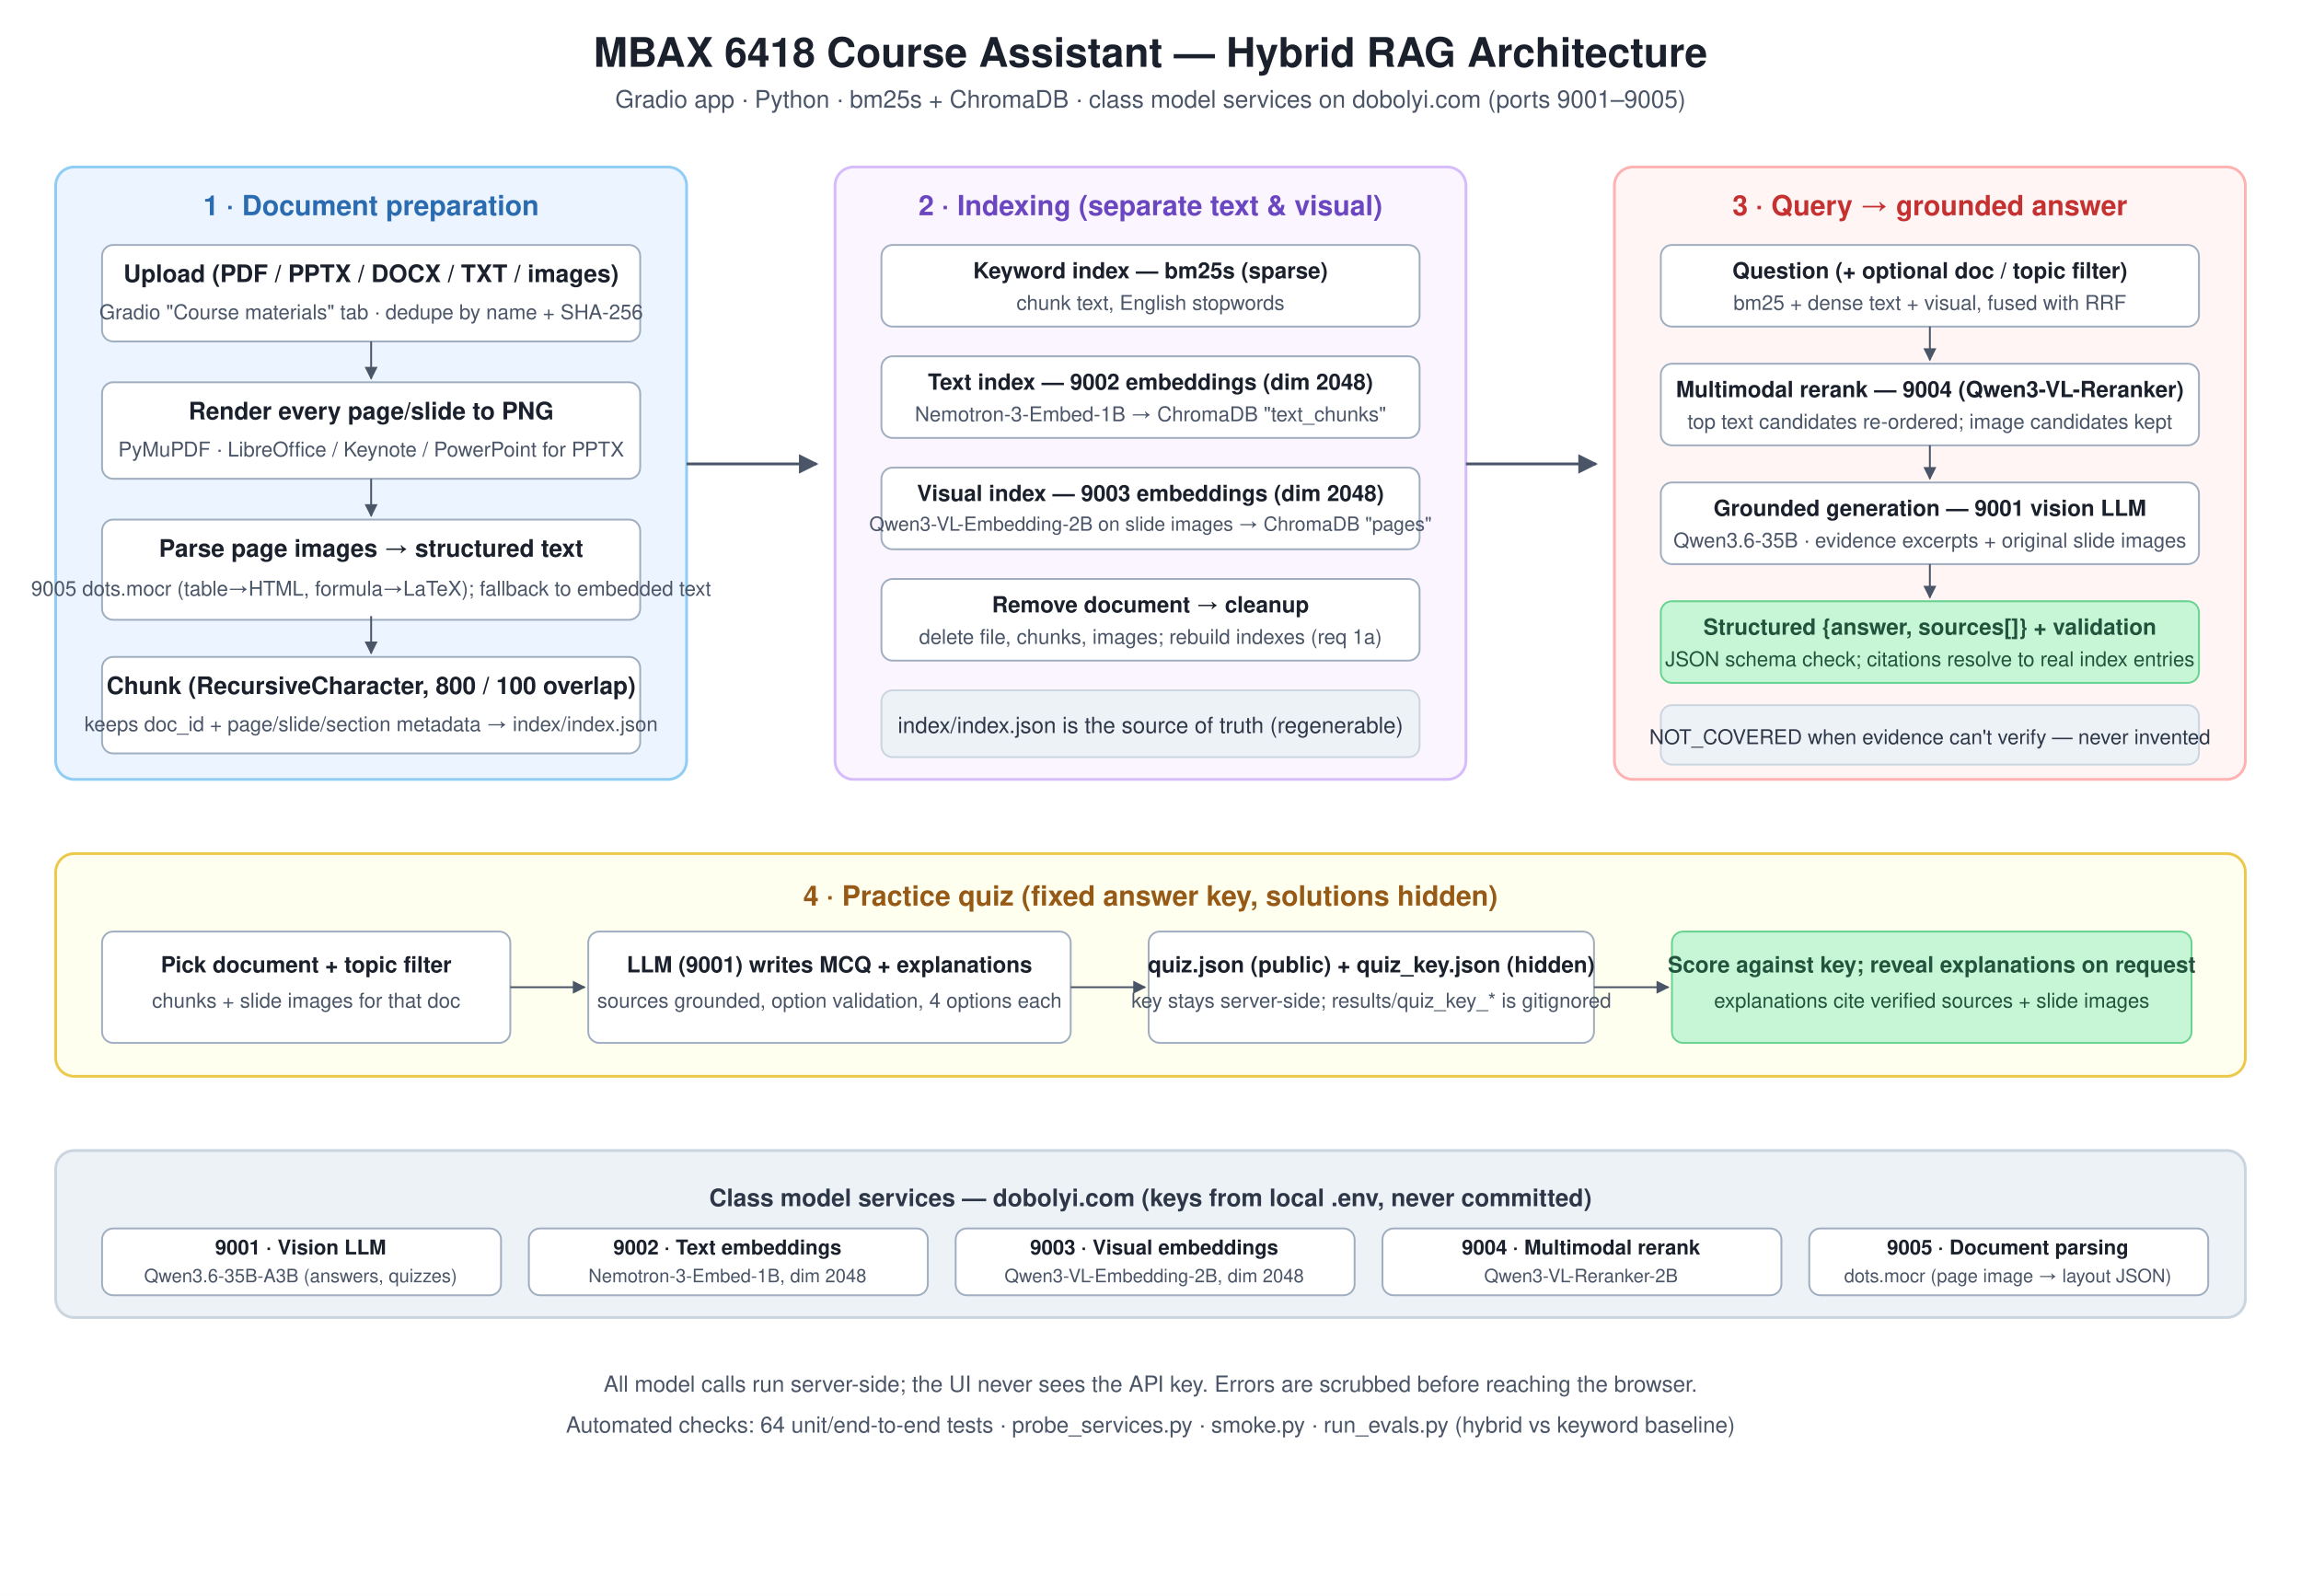
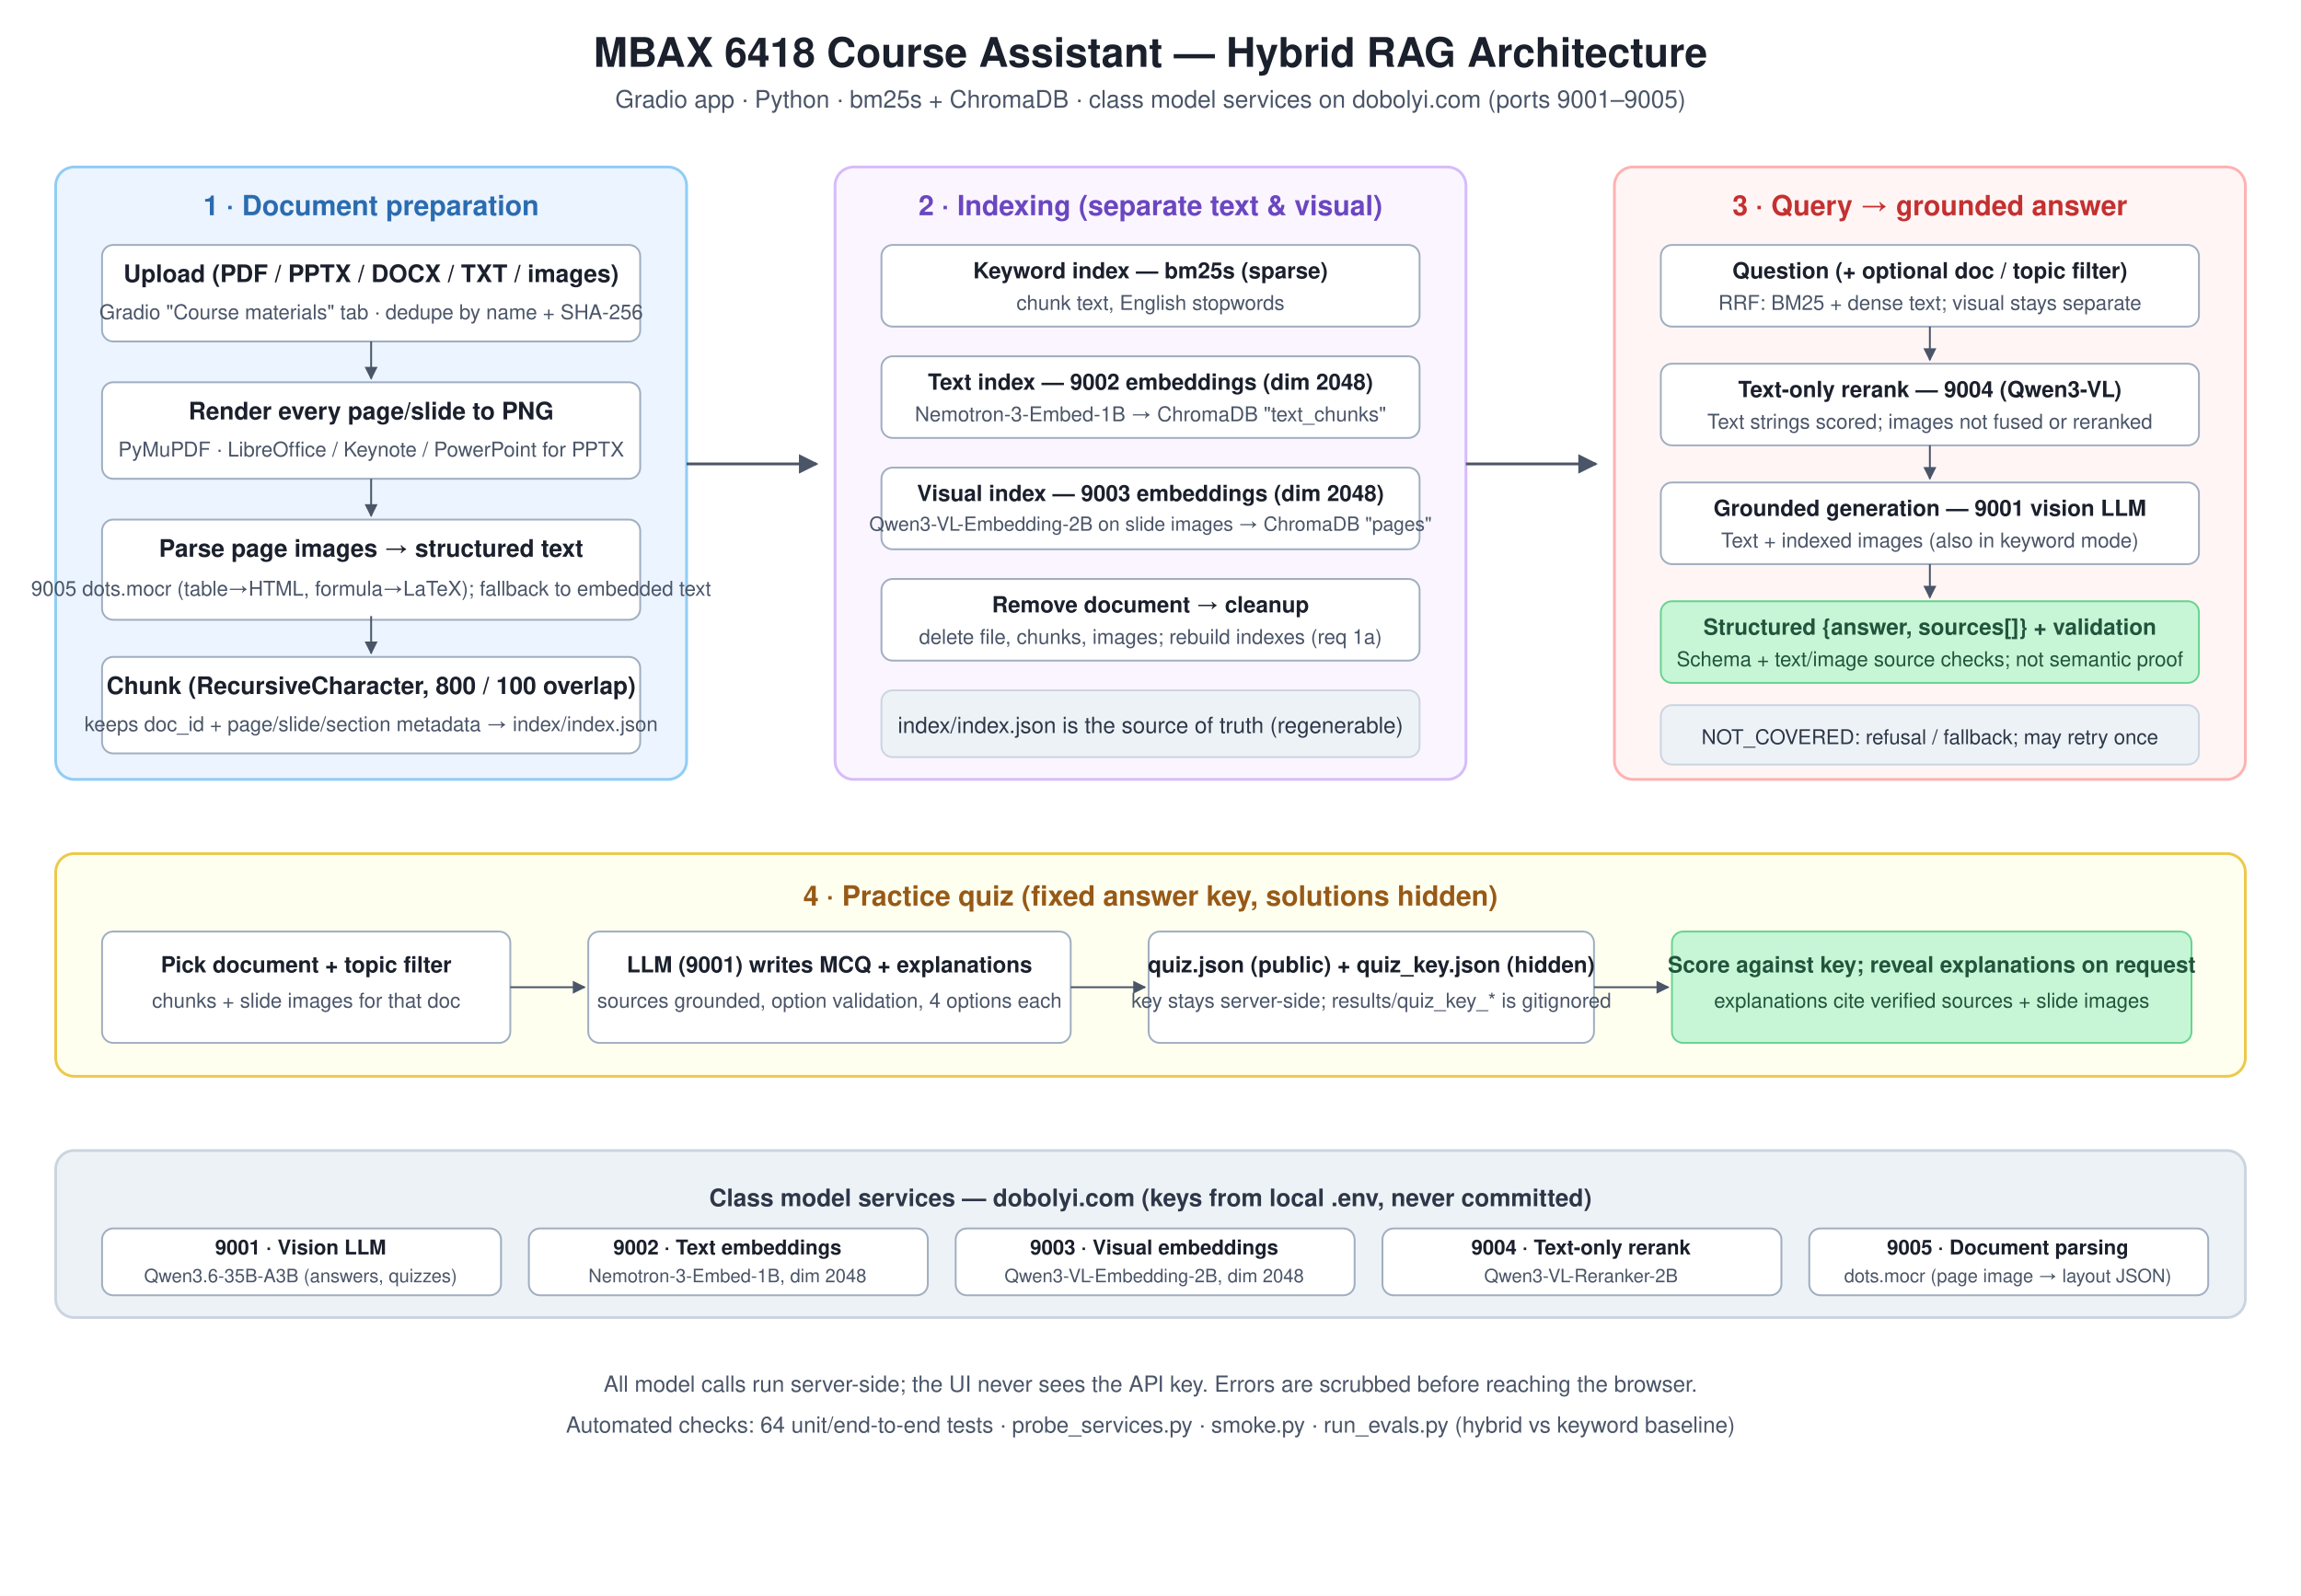
<svg xmlns="http://www.w3.org/2000/svg" viewBox="0 0 1240 860" font-family="Helvetica, Arial, sans-serif">
  <defs>
    <marker id="arrow" viewBox="0 0 10 10" refX="9" refY="5" markerWidth="7" markerHeight="7" orient="auto-start-reverse">
      <path d="M 0 0 L 10 5 L 0 10 z" fill="#4a5568" />
    </marker>
    <marker id="arrowAccent" viewBox="0 0 10 10" refX="9" refY="5" markerWidth="7" markerHeight="7" orient="auto-start-reverse">
      <path d="M 0 0 L 10 5 L 0 10 z" fill="#2b6cb0" />
    </marker>
  </defs>
  <rect x="0" y="0" width="1240" height="860" fill="#ffffff" />
  <text x="620" y="36" text-anchor="middle" font-size="22" font-weight="bold" fill="#1a202c">MBAX 6418 Course Assistant — Hybrid RAG Architecture</text>
  <text x="620" y="58" text-anchor="middle" font-size="13" fill="#4a5568">Gradio app · Python · bm25s + ChromaDB · class model services on dobolyi.com (ports 9001–9005)</text>
  <rect x="30" y="90" width="340" height="330" rx="10" fill="#ebf4ff" stroke="#90cdf4" stroke-width="1.5" />
  <text x="200" y="116" text-anchor="middle" font-size="15" font-weight="bold" fill="#2b6cb0">1 · Document preparation</text>
  <rect x="55" y="132" width="290" height="52" rx="6" fill="#ffffff" stroke="#a0aec0" />
  <text x="200" y="152" text-anchor="middle" font-size="13" font-weight="bold" fill="#1a202c">Upload (PDF / PPTX / DOCX / TXT / images)</text>
  <text x="200" y="172" text-anchor="middle" font-size="11" fill="#4a5568">Gradio "Course materials" tab · dedupe by name + SHA-256</text>
  <line x1="200" y1="184" x2="200" y2="204" stroke="#4a5568" marker-end="url(#arrow)" />
  <rect x="55" y="206" width="290" height="52" rx="6" fill="#ffffff" stroke="#a0aec0" />
  <text x="200" y="226" text-anchor="middle" font-size="13" font-weight="bold" fill="#1a202c">Render every page/slide to PNG</text>
  <text x="200" y="246" text-anchor="middle" font-size="11" fill="#4a5568">PyMuPDF · LibreOffice / Keynote / PowerPoint for PPTX</text>
  <line x1="200" y1="258" x2="200" y2="278" stroke="#4a5568" marker-end="url(#arrow)" />
  <rect x="55" y="280" width="290" height="54" rx="6" fill="#ffffff" stroke="#a0aec0" />
  <text x="200" y="300" text-anchor="middle" font-size="13" font-weight="bold" fill="#1a202c">Parse page images → structured text</text>
  <text x="200" y="321" text-anchor="middle" font-size="11" fill="#4a5568">9005 dots.mocr (table→HTML, formula→LaTeX); fallback to embedded text</text>
  <line x1="200" y1="332" x2="200" y2="352" stroke="#4a5568" marker-end="url(#arrow)" />
  <rect x="55" y="354" width="290" height="52" rx="6" fill="#ffffff" stroke="#a0aec0" />
  <text x="200" y="374" text-anchor="middle" font-size="13" font-weight="bold" fill="#1a202c">Chunk (RecursiveCharacter, 800 / 100 overlap)</text>
  <text x="200" y="394" text-anchor="middle" font-size="11" fill="#4a5568">keeps doc_id + page/slide/section metadata → index/index.json</text>
  <rect x="450" y="90" width="340" height="330" rx="10" fill="#faf5ff" stroke="#d6bcfa" stroke-width="1.5" />
  <text x="620" y="116" text-anchor="middle" font-size="15" font-weight="bold" fill="#6b46c1">2 · Indexing (separate text &amp; visual)</text>
  <rect x="475" y="132" width="290" height="44" rx="6" fill="#ffffff" stroke="#a0aec0" />
  <text x="620" y="150" text-anchor="middle" font-size="12" font-weight="bold" fill="#1a202c">Keyword index — bm25s (sparse)</text>
  <text x="620" y="167" text-anchor="middle" font-size="11" fill="#4a5568">chunk text, English stopwords</text>
  <rect x="475" y="192" width="290" height="44" rx="6" fill="#ffffff" stroke="#a0aec0" />
  <text x="620" y="210" text-anchor="middle" font-size="12" font-weight="bold" fill="#1a202c">Text index — 9002 embeddings (dim 2048)</text>
  <text x="620" y="227" text-anchor="middle" font-size="11" fill="#4a5568">Nemotron-3-Embed-1B → ChromaDB "text_chunks"</text>
  <rect x="475" y="252" width="290" height="44" rx="6" fill="#ffffff" stroke="#a0aec0" />
  <text x="620" y="270" text-anchor="middle" font-size="12" font-weight="bold" fill="#1a202c">Visual index — 9003 embeddings (dim 2048)</text>
  <text x="620" y="286" text-anchor="middle" font-size="10.5" fill="#4a5568">Qwen3-VL-Embedding-2B on slide images → ChromaDB "pages"</text>
  <rect x="475" y="312" width="290" height="44" rx="6" fill="#ffffff" stroke="#a0aec0" />
  <text x="620" y="330" text-anchor="middle" font-size="12" font-weight="bold" fill="#1a202c">Remove document → cleanup</text>
  <text x="620" y="347" text-anchor="middle" font-size="11" fill="#4a5568">delete file, chunks, images; rebuild indexes (req 1a)</text>
  <rect x="475" y="372" width="290" height="36" rx="6" fill="#edf2f7" stroke="#cbd5e0" />
  <text x="620" y="395" text-anchor="middle" font-size="12" fill="#2d3748">index/index.json is the source of truth (regenerable)</text>
  <rect x="870" y="90" width="340" height="330" rx="10" fill="#fff5f5" stroke="#feb2b2" stroke-width="1.5" />
  <text x="1040" y="116" text-anchor="middle" font-size="15" font-weight="bold" fill="#c53030">3 · Query → grounded answer</text>
  <rect x="895" y="132" width="290" height="44" rx="6" fill="#ffffff" stroke="#a0aec0" />
  <text x="1040" y="150" text-anchor="middle" font-size="12" font-weight="bold" fill="#1a202c">Question (+ optional doc / topic filter)</text>
-   <text x="1040" y="167" text-anchor="middle" font-size="11" fill="#4a5568">bm25 + dense text + visual, fused with RRF</text>
+   <text x="1040" y="167" text-anchor="middle" font-size="11" fill="#4a5568">RRF: BM25 + dense text; visual stays separate</text>
  <line x1="1040" y1="176" x2="1040" y2="194" stroke="#4a5568" marker-end="url(#arrow)" />
  <rect x="895" y="196" width="290" height="44" rx="6" fill="#ffffff" stroke="#a0aec0" />
-   <text x="1040" y="214" text-anchor="middle" font-size="12" font-weight="bold" fill="#1a202c">Multimodal rerank — 9004 (Qwen3-VL-Reranker)</text>
-   <text x="1040" y="231" text-anchor="middle" font-size="11" fill="#4a5568">top text candidates re-ordered; image candidates kept</text>
+   <text x="1040" y="214" text-anchor="middle" font-size="12" font-weight="bold" fill="#1a202c">Text-only rerank — 9004 (Qwen3-VL)</text>
+   <text x="1040" y="231" text-anchor="middle" font-size="11" fill="#4a5568">Text strings scored; images not fused or reranked</text>
  <line x1="1040" y1="240" x2="1040" y2="258" stroke="#4a5568" marker-end="url(#arrow)" />
  <rect x="895" y="260" width="290" height="44" rx="6" fill="#ffffff" stroke="#a0aec0" />
  <text x="1040" y="278" text-anchor="middle" font-size="12" font-weight="bold" fill="#1a202c">Grounded generation — 9001 vision LLM</text>
-   <text x="1040" y="295" text-anchor="middle" font-size="11" fill="#4a5568">Qwen3.6-35B · evidence excerpts + original slide images</text>
+   <text x="1040" y="295" text-anchor="middle" font-size="11" fill="#4a5568">Text + indexed images (also in keyword mode)</text>
  <line x1="1040" y1="304" x2="1040" y2="322" stroke="#4a5568" marker-end="url(#arrow)" />
  <rect x="895" y="324" width="290" height="44" rx="6" fill="#c6f6d5" stroke="#68d391" />
  <text x="1040" y="342" text-anchor="middle" font-size="12" font-weight="bold" fill="#22543d">Structured {answer, sources[]} + validation</text>
-   <text x="1040" y="359" text-anchor="middle" font-size="11" fill="#22543d">JSON schema check; citations resolve to real index entries</text>
+   <text x="1040" y="359" text-anchor="middle" font-size="11" fill="#22543d">Schema + text/image source checks; not semantic proof</text>
  <rect x="895" y="380" width="290" height="32" rx="6" fill="#edf2f7" stroke="#cbd5e0" />
-   <text x="1040" y="401" text-anchor="middle" font-size="11" fill="#2d3748">NOT_COVERED when evidence can't verify — never invented</text>
+   <text x="1040" y="401" text-anchor="middle" font-size="11" fill="#2d3748">NOT_COVERED: refusal / fallback; may retry once</text>
  <line x1="370" y1="250" x2="440" y2="250" stroke="#4a5568" stroke-width="1.5" marker-end="url(#arrow)" />
  <line x1="790" y1="250" x2="860" y2="250" stroke="#4a5568" stroke-width="1.5" marker-end="url(#arrow)" />
  <rect x="30" y="460" width="1180" height="120" rx="10" fill="#fffff0" stroke="#ecc94b" stroke-width="1.5" />
  <text x="620" y="488" text-anchor="middle" font-size="15" font-weight="bold" fill="#975a16">4 · Practice quiz (fixed answer key, solutions hidden)</text>
  <rect x="55" y="502" width="220" height="60" rx="6" fill="#ffffff" stroke="#a0aec0" />
  <text x="165" y="524" text-anchor="middle" font-size="12" font-weight="bold" fill="#1a202c">Pick document + topic filter</text>
  <text x="165" y="543" text-anchor="middle" font-size="11" fill="#4a5568">chunks + slide images for that doc</text>
  <line x1="275" y1="532" x2="315" y2="532" stroke="#4a5568" marker-end="url(#arrow)" />
  <rect x="317" y="502" width="260" height="60" rx="6" fill="#ffffff" stroke="#a0aec0" />
  <text x="447" y="524" text-anchor="middle" font-size="12" font-weight="bold" fill="#1a202c">LLM (9001) writes MCQ + explanations</text>
  <text x="447" y="543" text-anchor="middle" font-size="11" fill="#4a5568">sources grounded, option validation, 4 options each</text>
  <line x1="577" y1="532" x2="617" y2="532" stroke="#4a5568" marker-end="url(#arrow)" />
  <rect x="619" y="502" width="240" height="60" rx="6" fill="#ffffff" stroke="#a0aec0" />
  <text x="739" y="524" text-anchor="middle" font-size="12" font-weight="bold" fill="#1a202c">quiz.json (public) + quiz_key.json (hidden)</text>
  <text x="739" y="543" text-anchor="middle" font-size="11" fill="#4a5568">key stays server-side; results/quiz_key_* is gitignored</text>
  <line x1="859" y1="532" x2="899" y2="532" stroke="#4a5568" marker-end="url(#arrow)" />
  <rect x="901" y="502" width="280" height="60" rx="6" fill="#c6f6d5" stroke="#68d391" />
  <text x="1041" y="524" text-anchor="middle" font-size="12" font-weight="bold" fill="#22543d">Score against key; reveal explanations on request</text>
  <text x="1041" y="543" text-anchor="middle" font-size="11" fill="#22543d">explanations cite verified sources + slide images</text>
  <rect x="30" y="620" width="1180" height="90" rx="10" fill="#edf2f7" stroke="#cbd5e0" stroke-width="1.5" />
  <text x="620" y="650" text-anchor="middle" font-size="13" font-weight="bold" fill="#2d3748">Class model services — dobolyi.com (keys from local .env, never committed)</text>
  <rect x="55" y="662" width="215" height="36" rx="6" fill="#ffffff" stroke="#a0aec0" />
  <text x="162" y="676" text-anchor="middle" font-size="11" font-weight="bold" fill="#1a202c">9001 · Vision LLM</text>
  <text x="162" y="691" text-anchor="middle" font-size="10" fill="#4a5568">Qwen3.6-35B-A3B (answers, quizzes)</text>
  <rect x="285" y="662" width="215" height="36" rx="6" fill="#ffffff" stroke="#a0aec0" />
  <text x="392" y="676" text-anchor="middle" font-size="11" font-weight="bold" fill="#1a202c">9002 · Text embeddings</text>
  <text x="392" y="691" text-anchor="middle" font-size="10" fill="#4a5568">Nemotron-3-Embed-1B, dim 2048</text>
  <rect x="515" y="662" width="215" height="36" rx="6" fill="#ffffff" stroke="#a0aec0" />
  <text x="622" y="676" text-anchor="middle" font-size="11" font-weight="bold" fill="#1a202c">9003 · Visual embeddings</text>
  <text x="622" y="691" text-anchor="middle" font-size="10" fill="#4a5568">Qwen3-VL-Embedding-2B, dim 2048</text>
  <rect x="745" y="662" width="215" height="36" rx="6" fill="#ffffff" stroke="#a0aec0" />
-   <text x="852" y="676" text-anchor="middle" font-size="11" font-weight="bold" fill="#1a202c">9004 · Multimodal rerank</text>
+   <text x="852" y="676" text-anchor="middle" font-size="11" font-weight="bold" fill="#1a202c">9004 · Text-only rerank</text>
  <text x="852" y="691" text-anchor="middle" font-size="10" fill="#4a5568">Qwen3-VL-Reranker-2B</text>
  <rect x="975" y="662" width="215" height="36" rx="6" fill="#ffffff" stroke="#a0aec0" />
  <text x="1082" y="676" text-anchor="middle" font-size="11" font-weight="bold" fill="#1a202c">9005 · Document parsing</text>
  <text x="1082" y="691" text-anchor="middle" font-size="10" fill="#4a5568">dots.mocr (page image → layout JSON)</text>
  <text x="620" y="750" text-anchor="middle" font-size="12" fill="#4a5568">All model calls run server-side; the UI never sees the API key. Errors are scrubbed before reaching the browser.</text>
  <text x="620" y="772" text-anchor="middle" font-size="12" fill="#4a5568">Automated checks: 64 unit/end-to-end tests · probe_services.py · smoke.py · run_evals.py (hybrid vs keyword baseline)</text>
</svg>
